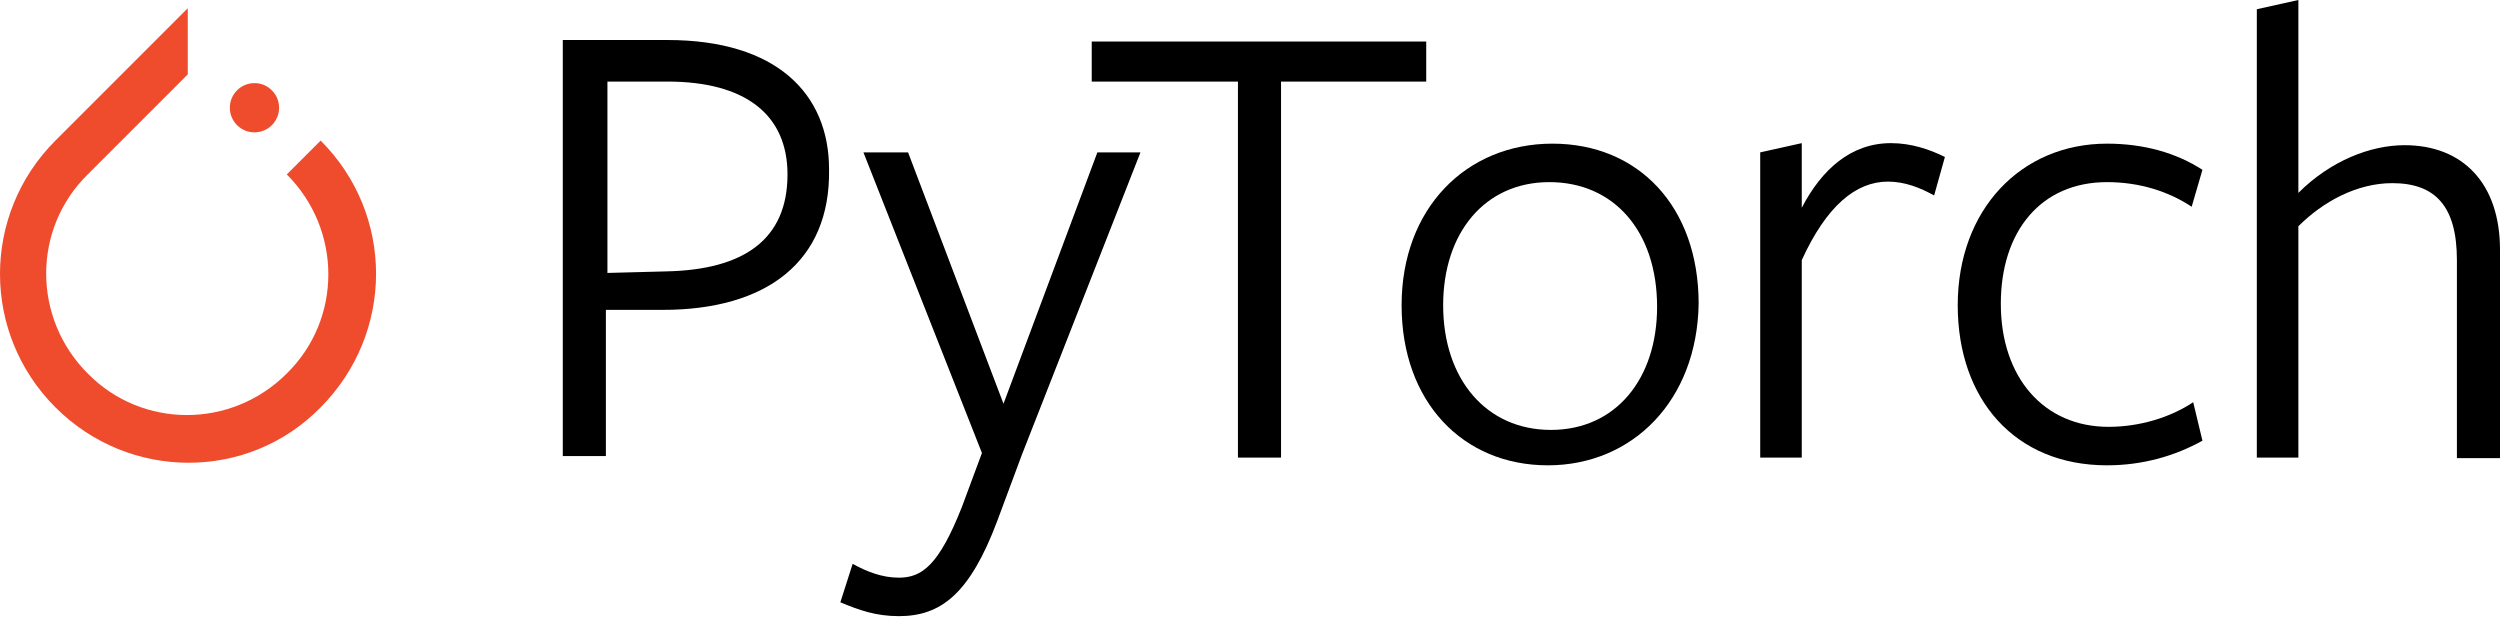
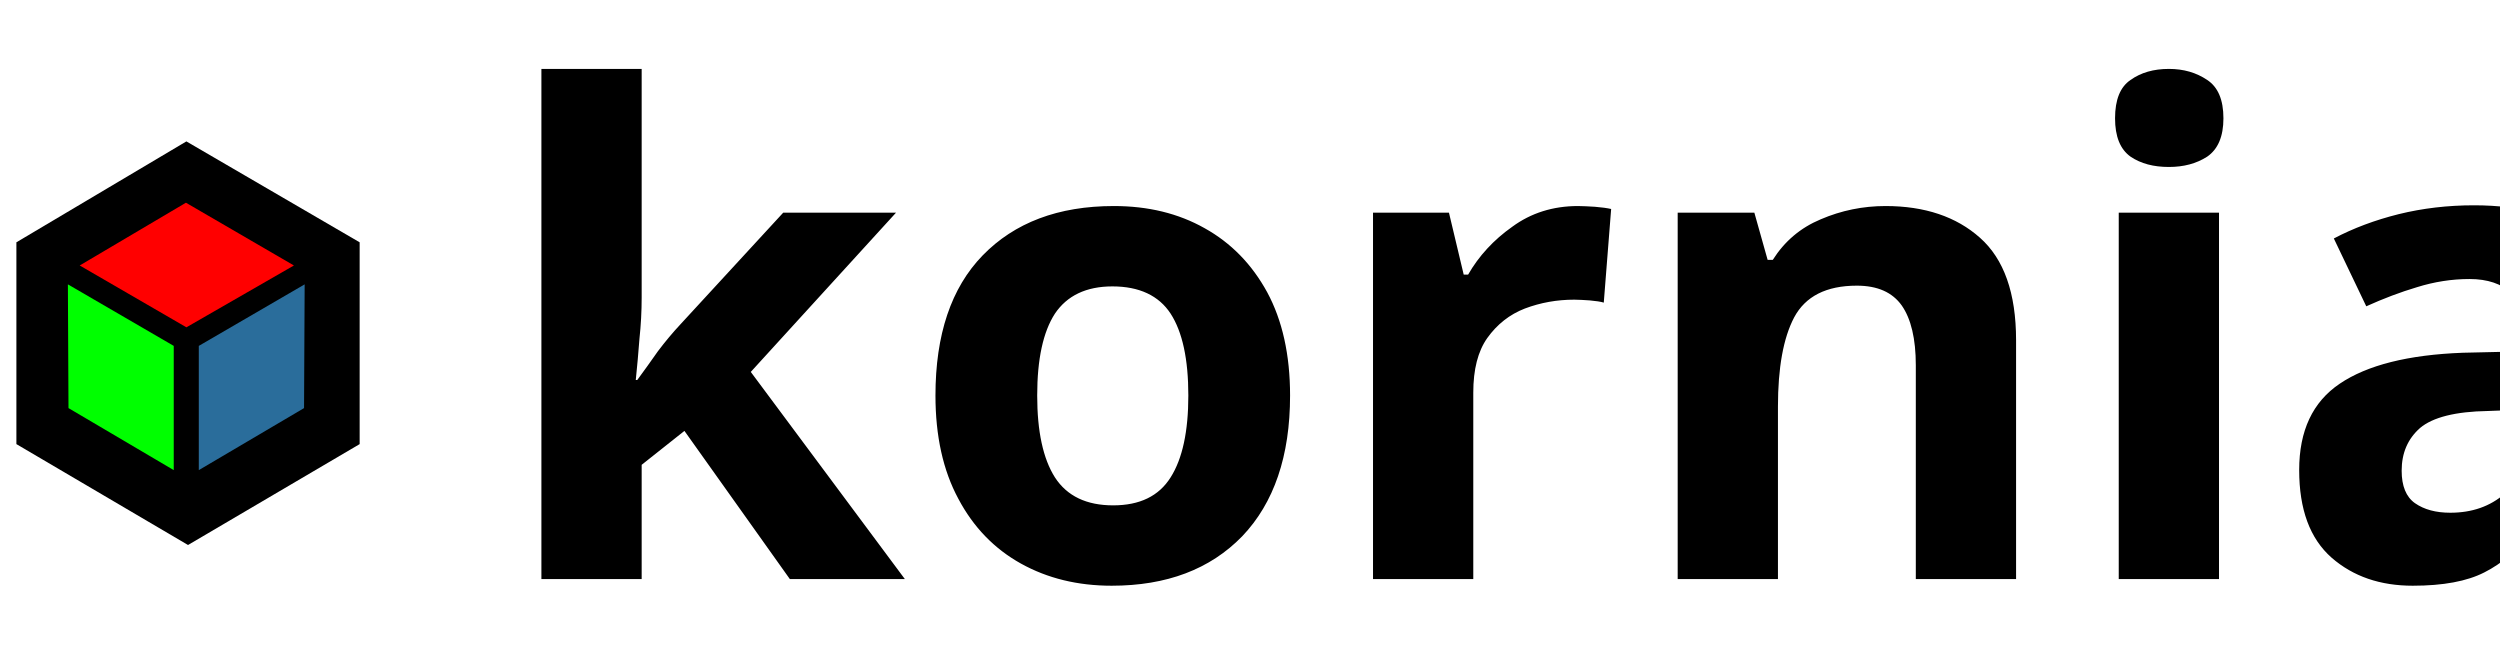
- <svg xmlns="http://www.w3.org/2000/svg" version="1.1" id="Layer_1" x="0px" y="0px" viewBox="0.6 539.9 487.3 120.2" enable-background="new 0.6 539.9 487.3 120.2" xml:space="preserve">
-   <g>
-     <path fill="#EE4C2C" d="M63.1,567.3l-6.6,6.6c10.8,10.8,10.8,28.2,0,38.8c-10.8,10.8-28.2,10.8-38.8,0c-10.8-10.8-10.8-28.2,0-38.8   l0,0l17.1-17.1l2.4-2.4l0,0v-12.9l-25.8,25.8c-14.4,14.4-14.4,37.6,0,52s37.6,14.4,51.7,0C77.5,604.8,77.5,581.7,63.1,567.3z" />
-     <circle fill="#EE4C2C" cx="50.2" cy="560.9" r="4.8" />
-   </g>
-   <g>
-     <g>
-       <path d="M129.8,600.3h-11.1v28.5h-8.4v-81.1c0,0,19.2,0,20.4,0c21.3,0,31.5,10.5,31.5,25.2C162.5,591,149.9,600.3,129.8,600.3z     M130.7,555.8c-0.9,0-11.7,0-11.7,0v37.3l11.4-0.3c15.3-0.3,23.7-6.3,23.7-18.9C154.1,562.1,145.7,555.8,130.7,555.8z" />
-       <path d="M199.8,628.5l-4.8,12.9c-5.4,14.4-11.1,18.6-19.2,18.6c-4.5,0-7.8-1.2-11.4-2.7l2.4-7.5c2.7,1.5,5.7,2.7,9,2.7    c4.5,0,7.8-2.4,12.3-13.8l3.9-10.5l-23.1-58.6h8.7l18.6,49l18.3-49h8.4L199.8,628.5z" />
-       <path d="M250.3,555.8v73.3h-8.4v-73.3h-28.5V548h65.2v7.8C278.5,555.8,250.3,555.8,250.3,555.8z" />
-       <path d="M302.3,630.6c-16.5,0-28.5-12.3-28.5-31.2c0-18.9,12.6-31.5,29.4-31.5s28.5,12.3,28.5,31.2    C331.4,618,318.8,630.6,302.3,630.6z M302.6,575.4c-12.6,0-20.7,9.9-20.7,24c0,14.4,8.4,24.3,21,24.3s20.7-9.9,20.7-24    C323.6,585,315.2,575.4,302.6,575.4z" />
-       <path d="M351.8,629.1h-8.1v-59.5l8.1-1.8v12.6c3.9-7.5,9.6-12.6,17.4-12.6c3.9,0,7.5,1.2,10.5,2.7l-2.1,7.5    c-2.7-1.5-5.7-2.7-9-2.7c-6.3,0-12,4.8-16.8,15.3V629.1L351.8,629.1z" />
-       <path d="M411.3,630.6c-18,0-29.1-12.9-29.1-31.2c0-18.6,12.3-31.5,29.1-31.5c7.2,0,13.5,1.8,18.6,5.1l-2.1,7.2    c-4.5-3-10.2-4.8-16.5-4.8c-12.9,0-20.7,9.6-20.7,23.7c0,14.4,8.4,24,21,24c6,0,12-1.8,16.5-4.8l1.8,7.5    C424.5,628.8,418.2,630.6,411.3,630.6z" />
-       <path d="M479.5,629.1v-38.5c0-10.5-4.2-15-12.6-15c-6.9,0-13.5,3.6-18.3,8.4v45.1h-8.1v-87.4l8.1-1.8c0,0,0,37.3,0,37.6    c6.3-6.3,14.1-9.3,20.7-9.3c11.4,0,18.6,7.5,18.6,20.4v40.6H479.5z" />
+ <svg xmlns="http://www.w3.org/2000/svg" version="1.1" id="Layer_1" x="0px" y="0px" viewBox="0 0 610 160" xml:space="preserve" width="610" height="160">
+   <defs id="defs4164">
+     <clipPath id="clipPath20" clipPathUnits="userSpaceOnUse">
+       <path id="path22" d="M 0,256 H 787.274 V 0 H 0 Z" />
+     </clipPath>
+   </defs>
+   <style type="text/css" id="style4135">
+ 	.st0{fill:#EE4C2C;}
+ 	.st1{fill:#252525;}
+ </style>
+   <g id="g4169" transform="matrix(0.01400764,0,0,-0.01400764,67.98249,88.37268)">
+     <g id="g12" transform="matrix(29.29312,0,0,29.82861,-4567.683,2088.157)">
+       <path d="M 0,0 101.079,58.924 204.117,-0.001 V -117.847 L 102.062,-176.764 0,-117.845 Z" style="fill:#000000;fill-opacity:1;fill-rule:nonzero;stroke:none" id="path14" />
+     </g>
+     <g id="g16" transform="matrix(29.29312,0,0,29.82861,-2360.063,-53.58114)" style="fill:none;fill-opacity:1;stroke:#a0b4c8;stroke-opacity:1">
+       <g id="g18" clip-path="url(#clipPath20)" transform="translate(6.1133073e-6,2.1524702e-6)" style="fill:none;fill-opacity:1;stroke:#a0b4c8;stroke-opacity:1">
+         <g id="g24" transform="translate(165.1074,186.9204)" style="fill:none;fill-opacity:1;stroke:#a0b4c8;stroke-opacity:1" />
+       </g>
+     </g>
+     <g id="g28" transform="matrix(32.40134,0,0,32.99365,-1355.197,283.7584)">
+       <path d="M -1.087,0 55.825,32.491 55.497,-32.844 -1.087,-65.589 Z" style="fill:#2a6d9b;fill-opacity:1;fill-rule:nonzero;stroke:none" id="path30" />
+     </g>
+     <g id="g32" transform="matrix(32.40134,0,0,32.99365,-3436.301,1684.448)" style="fill:#ff0000">
+       <path d="M -0.881,0 56.224,33.143 114.276,0 56.477,-32.645 Z" style="fill:#ff0000;fill-opacity:1;fill-rule:nonzero;stroke:none" id="path34" />
+     </g>
+     <g id="g28-1" transform="matrix(-32.40134,0,0,32.99365,-1826.79,283.7584)" style="fill:#00ff00">
+       <path d="M 0,0 56.912,32.491 56.584,-32.844 0,-65.589 Z" style="fill:#00ff00;fill-opacity:1;fill-rule:nonzero;stroke:none" id="path30-0" />
    </g>
  </g>
+   <g id="g4285" transform="matrix(11.51284,0,0,11.51284,-1062.31,-394.4104)" style="fill:#333333">
+     <text xml:space="preserve" style="font-style:normal;font-variant:normal;font-weight:normal;font-stretch:normal;font-size:17.868px;line-height:1.25;font-family:sans-serif;-inkscape-font-specification:'sans-serif, Normal';font-variant-ligatures:discretionary-ligatures;font-variant-caps:normal;font-variant-numeric:normal;font-feature-settings:normal;text-align:start;letter-spacing:0px;word-spacing:0px;writing-mode:lr-tb;text-anchor:start;fill:#000000;fill-opacity:1;stroke:#000000;stroke-width:0;stroke-miterlimit:4;stroke-dasharray:none;stroke-opacity:1" x="102.636" y="46.532" id="text5094">
+       <tspan id="tspan5092" x="102.636" y="46.532" style="font-style:normal;font-variant:normal;font-weight:bold;font-stretch:normal;font-size:14.226px;line-height:0;font-family:Ubuntu;-inkscape-font-specification:'Ubuntu, Normal';font-variant-ligatures:discretionary-ligatures;font-variant-caps:normal;font-variant-numeric:normal;font-feature-settings:normal;text-align:start;letter-spacing:0px;writing-mode:lr-tb;text-anchor:start;fill:#000000;fill-opacity:1;stroke:#000000;stroke-width:0;stroke-miterlimit:4;stroke-dasharray:none;stroke-opacity:1">kornia</tspan>
+     </text>
+     <flowRoot xml:space="preserve" id="flowRoot280" style="font-style:normal;font-variant:normal;font-weight:normal;font-stretch:normal;font-size:16px;line-height:1.25;font-family:sans-serif;-inkscape-font-specification:'sans-serif, Normal';font-variant-ligatures:discretionary-ligatures;font-variant-caps:normal;font-variant-numeric:normal;font-feature-settings:normal;text-align:start;letter-spacing:0px;word-spacing:0px;writing-mode:lr-tb;text-anchor:start;fill:#333333;fill-opacity:1;stroke:none" transform="matrix(0.08685954,0,0,0.08685954,86.11026,30.07996)">
+       <flowRegion id="flowRegion282" style="fill:#333333">
+         <rect id="rect284" width="138" height="76" x="379" y="61.574" style="fill:#333333" />
+       </flowRegion>
+       <flowPara id="flowPara286" />
+     </flowRoot>
+   </g>
</svg>
